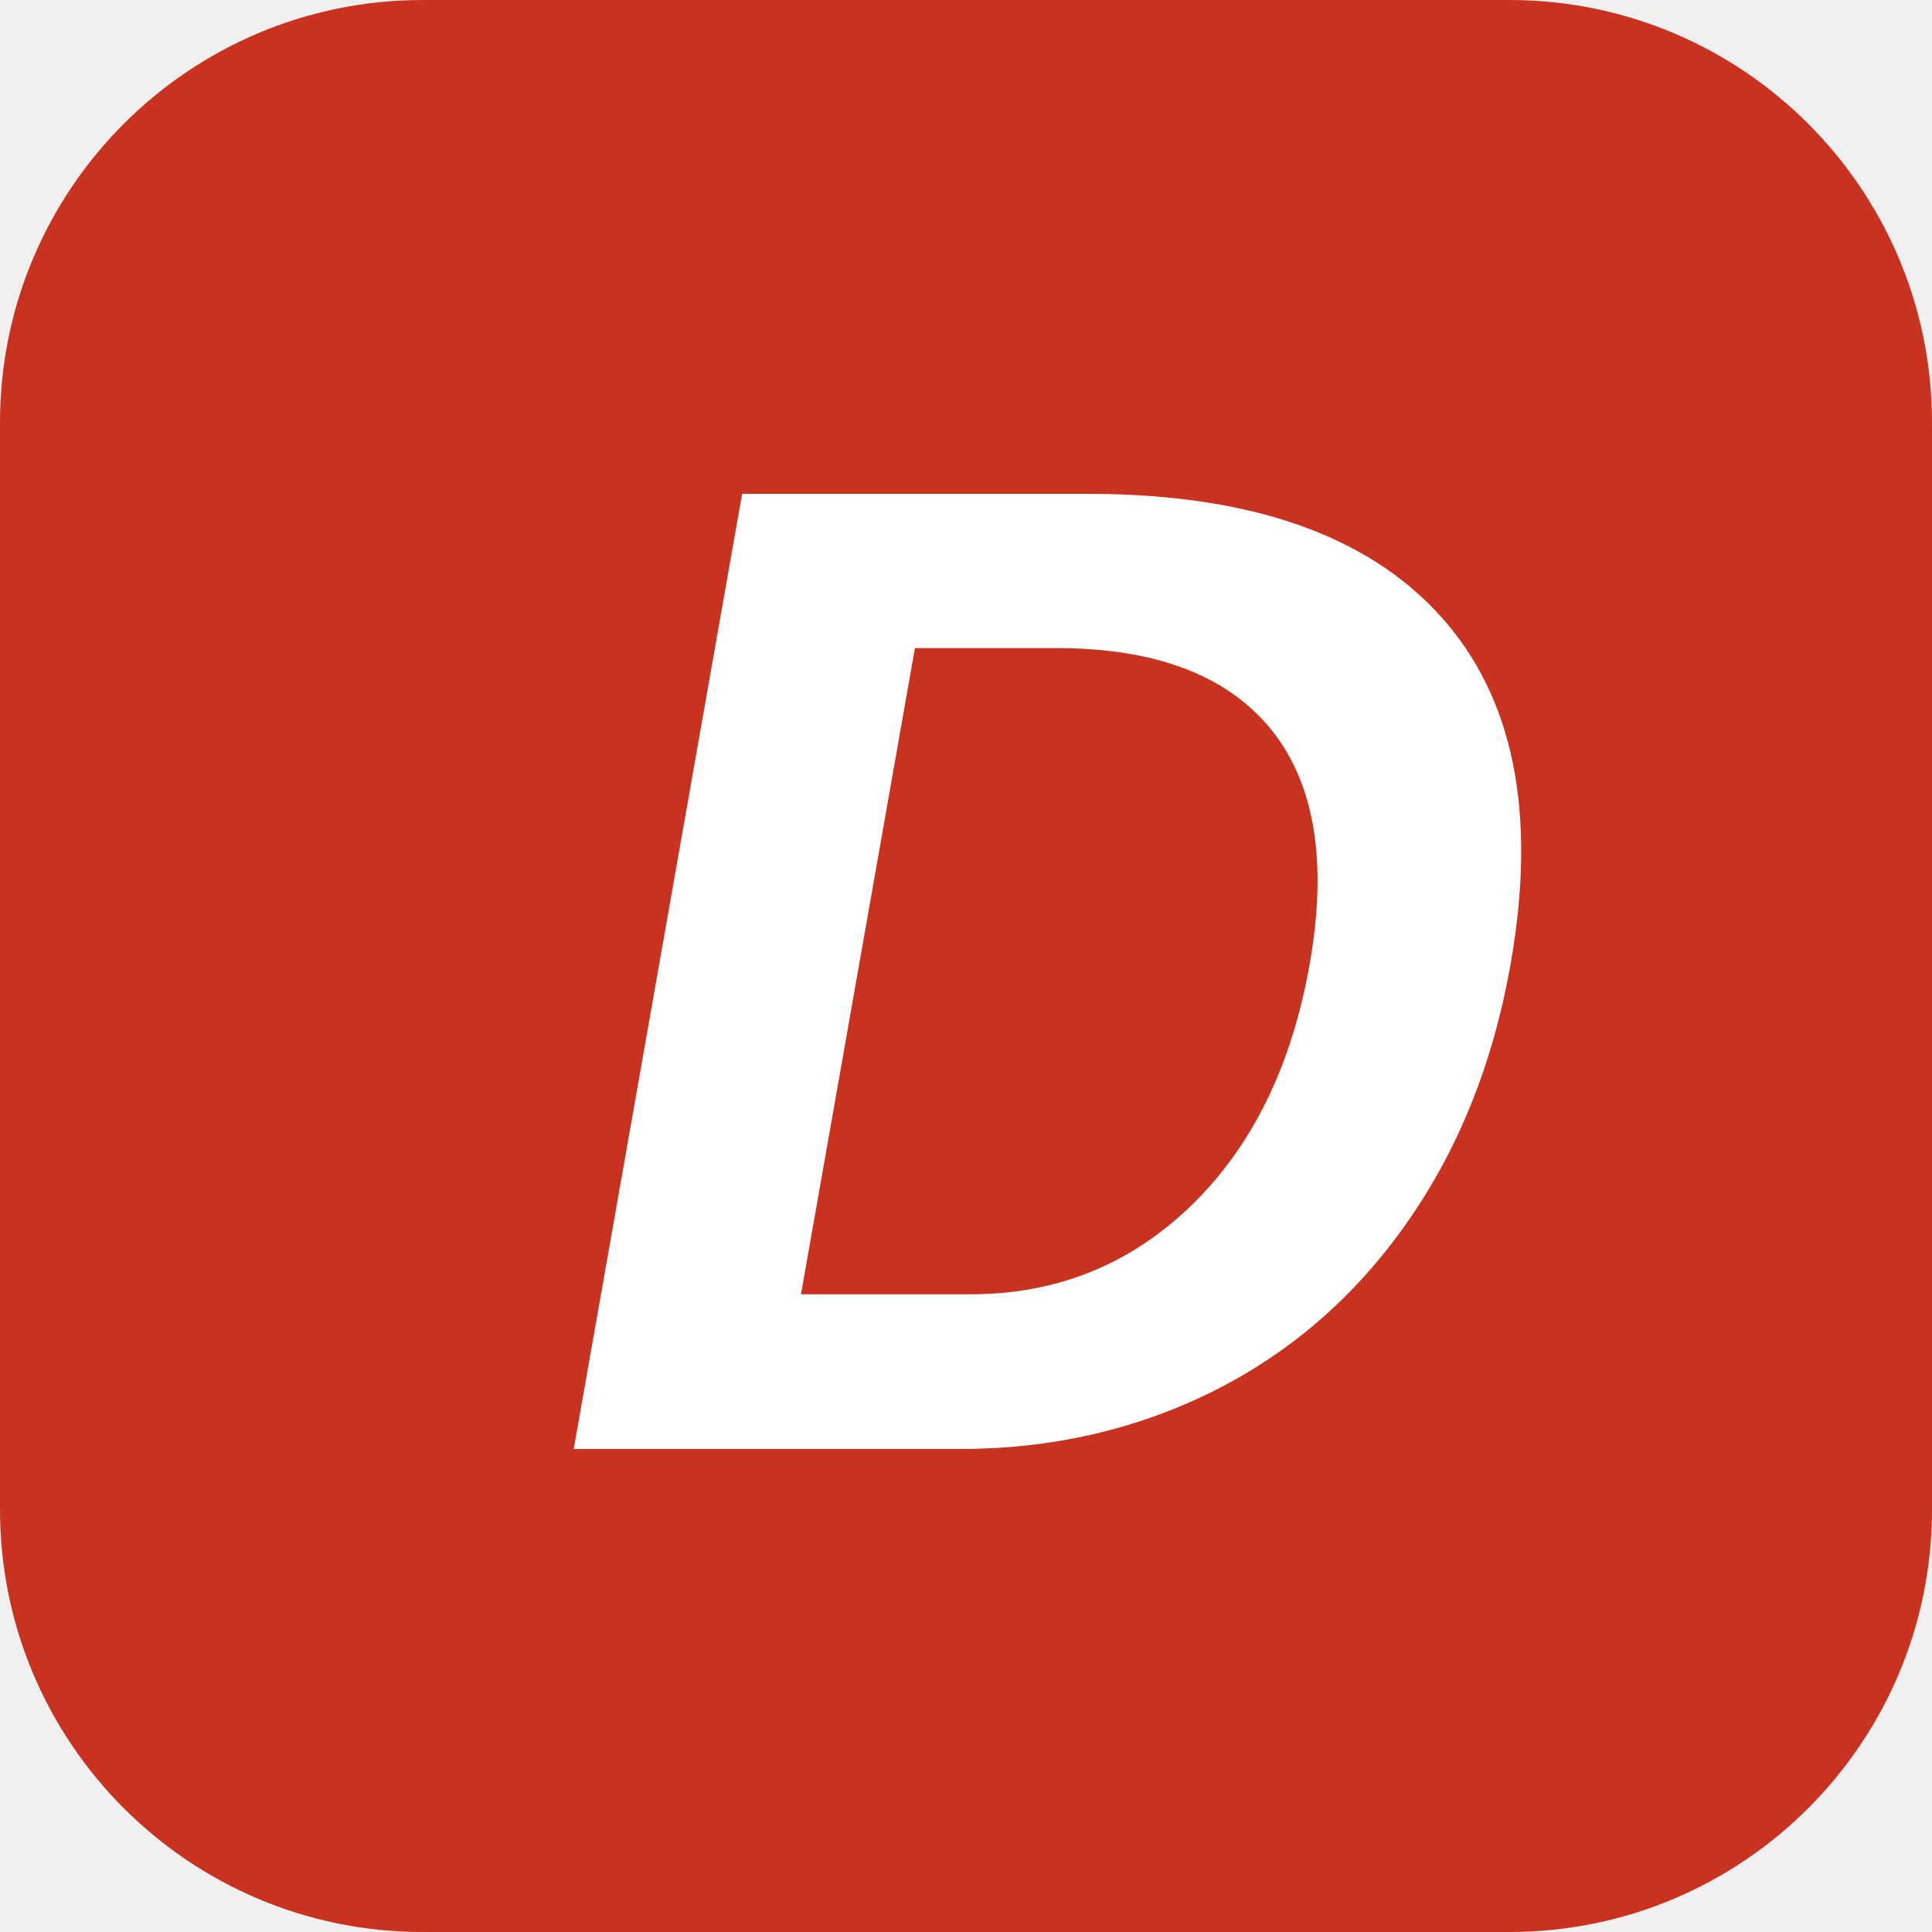
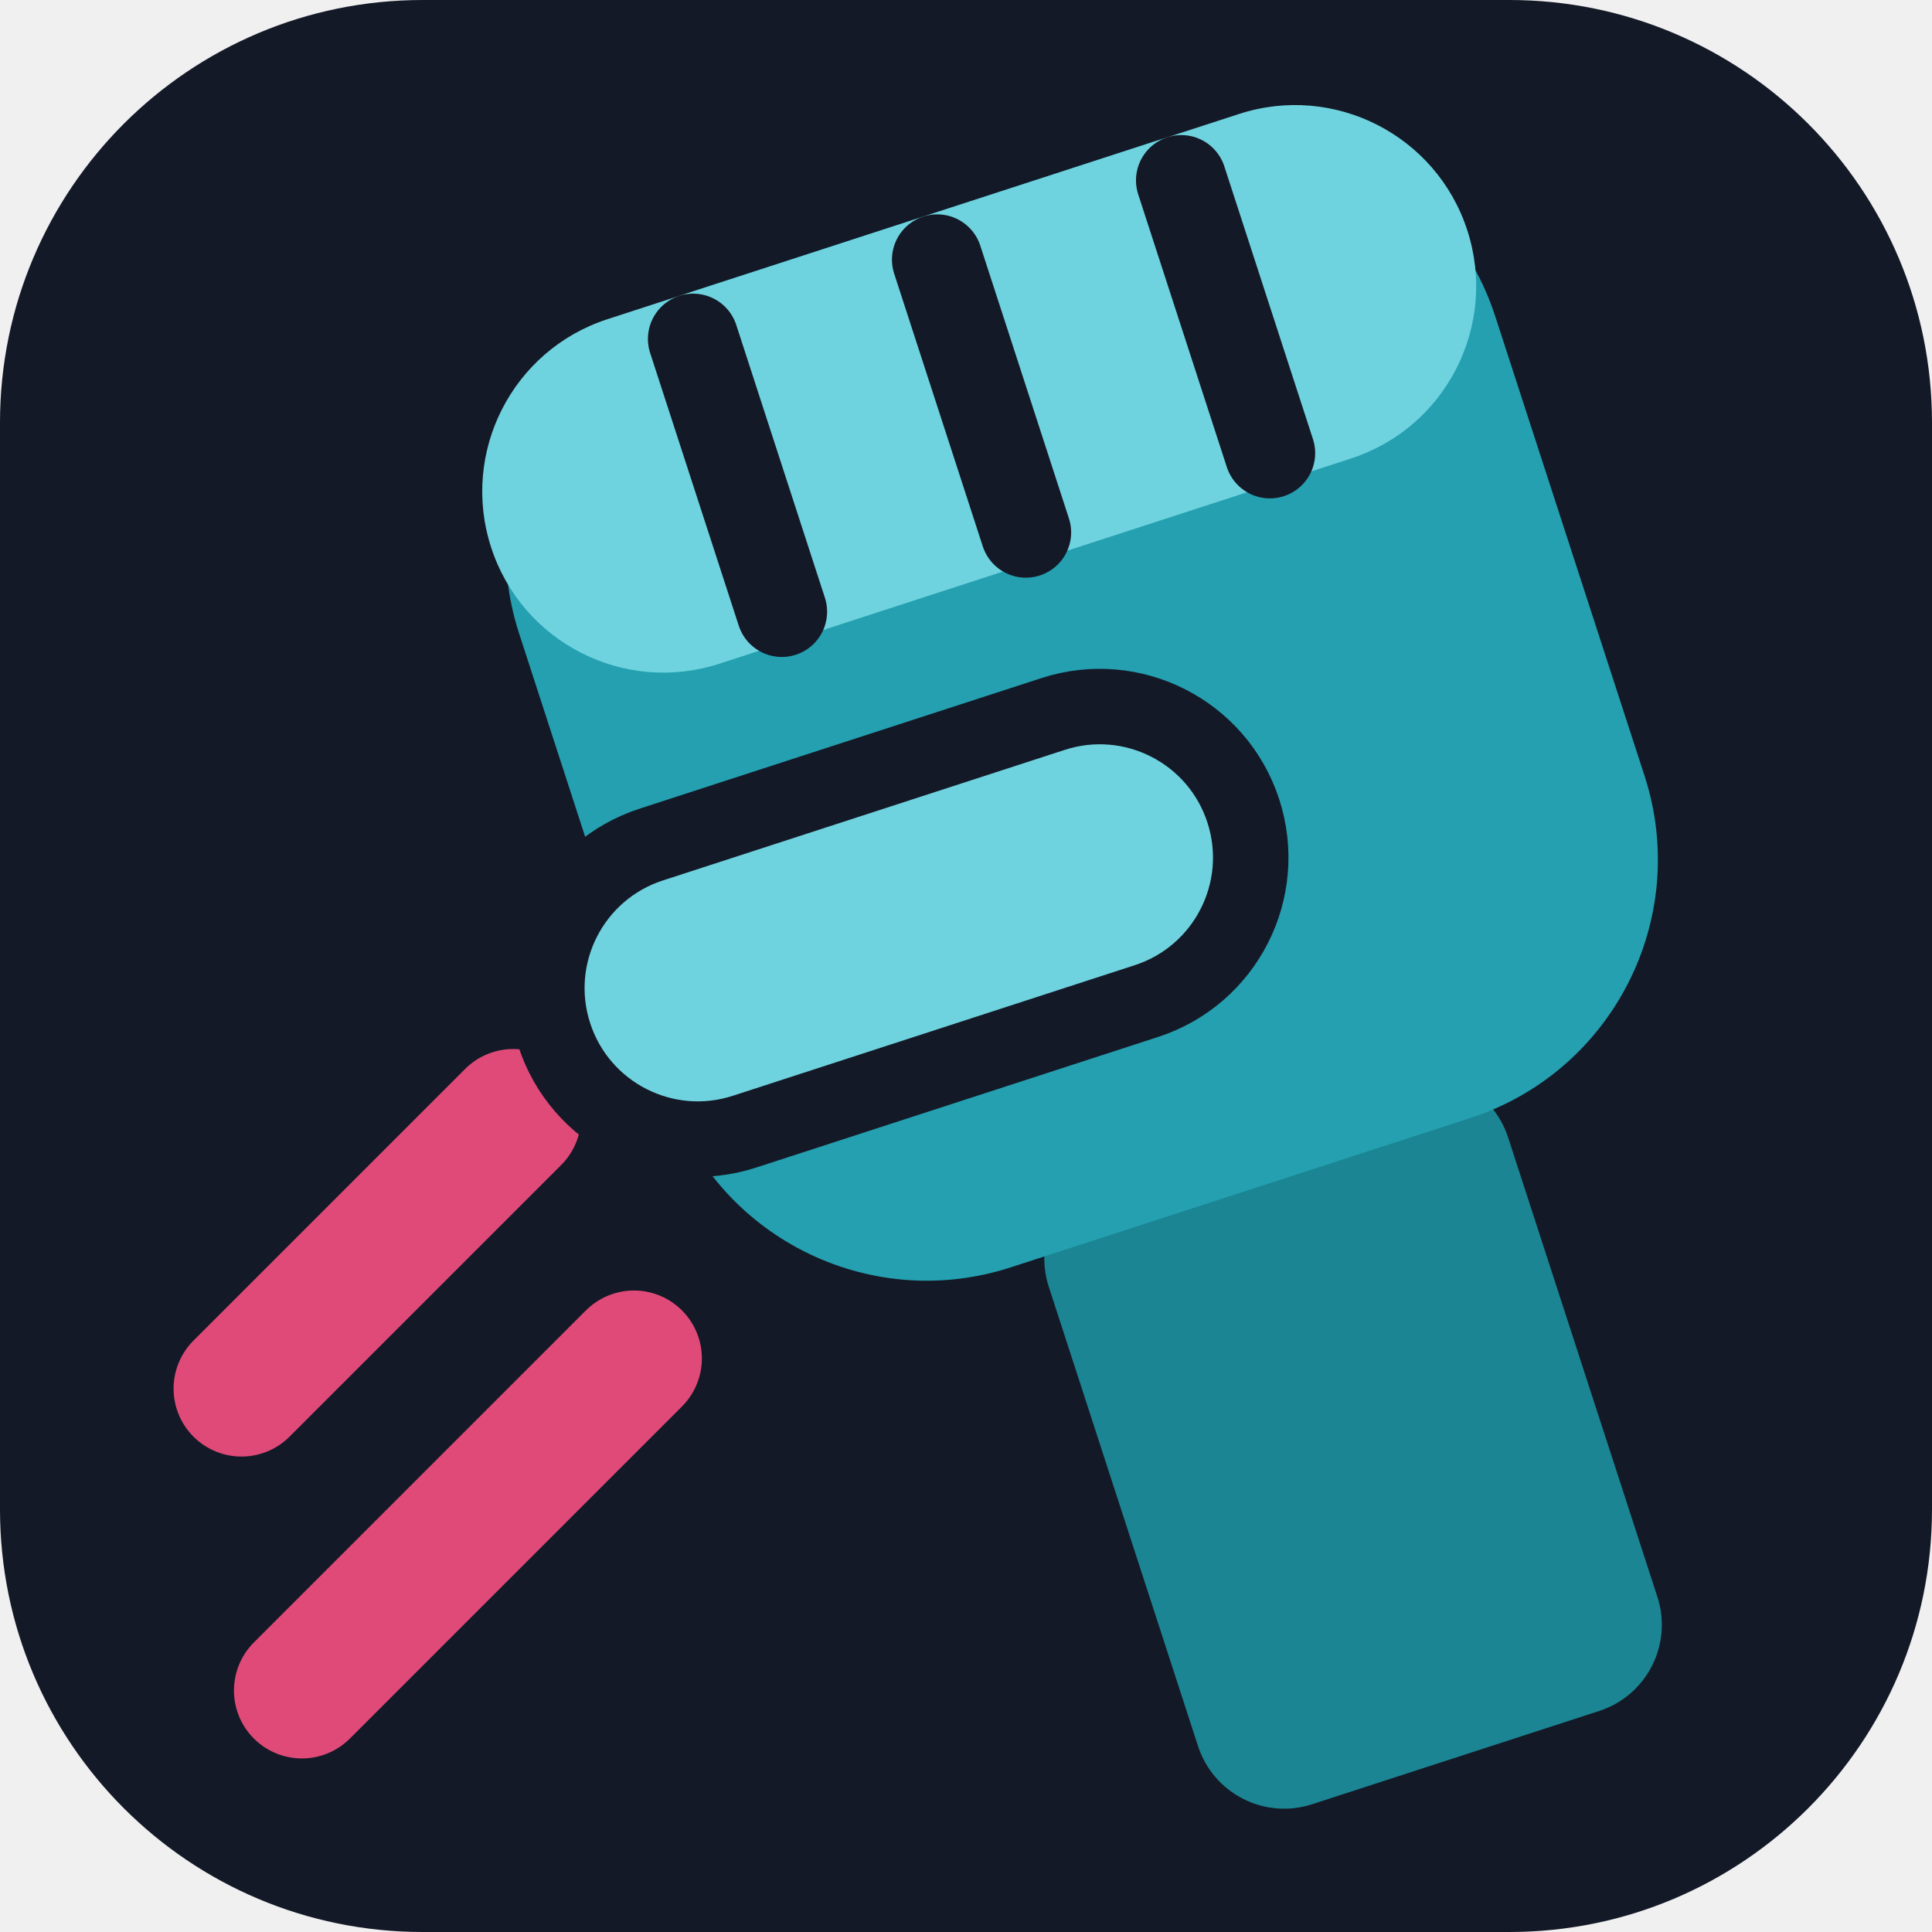
<svg xmlns="http://www.w3.org/2000/svg" viewBox="0 0 64 64">
-   <rect width="64" height="64" rx="14" fill="#c8321e" />
-   <text transform="skewX(-10)" x="41" y="48" text-anchor="middle" font-family="Arial Black, Arial, Helvetica, sans-serif" font-weight="900" font-size="46" fill="#ffffff">D</text>
+   <rect width="64" height="64" rx="14" fill="#141927" />
+   <g stroke="#e04a78" stroke-width="4.5" stroke-linecap="round">
+     <path d="M8 46 L17 37" />
+     <path d="M10 56 L21 45" />
+   </g>
+   <g transform="rotate(-18 38 30)">
+     <rect x="31" y="38" width="16" height="22" rx="3" fill="#1b8593" />
+     <rect x="21" y="6" width="34" height="34" rx="9" fill="#24a0b0" />
+     <rect x="21" y="6" width="34" height="12" rx="6" fill="#6fd3df" />
+     <g stroke="#141927" stroke-width="3" stroke-linecap="round">
+       <path d="M29.5 7.5 V17" />
+       <path d="M38 7.5 V17" />
+       <path d="M46.5 7.5 V17" />
+     </g>
+     <rect x="18" y="23" width="24" height="10" rx="5" fill="#6fd3df" stroke="#141927" stroke-width="2.5" />
+   </g>
</svg>
